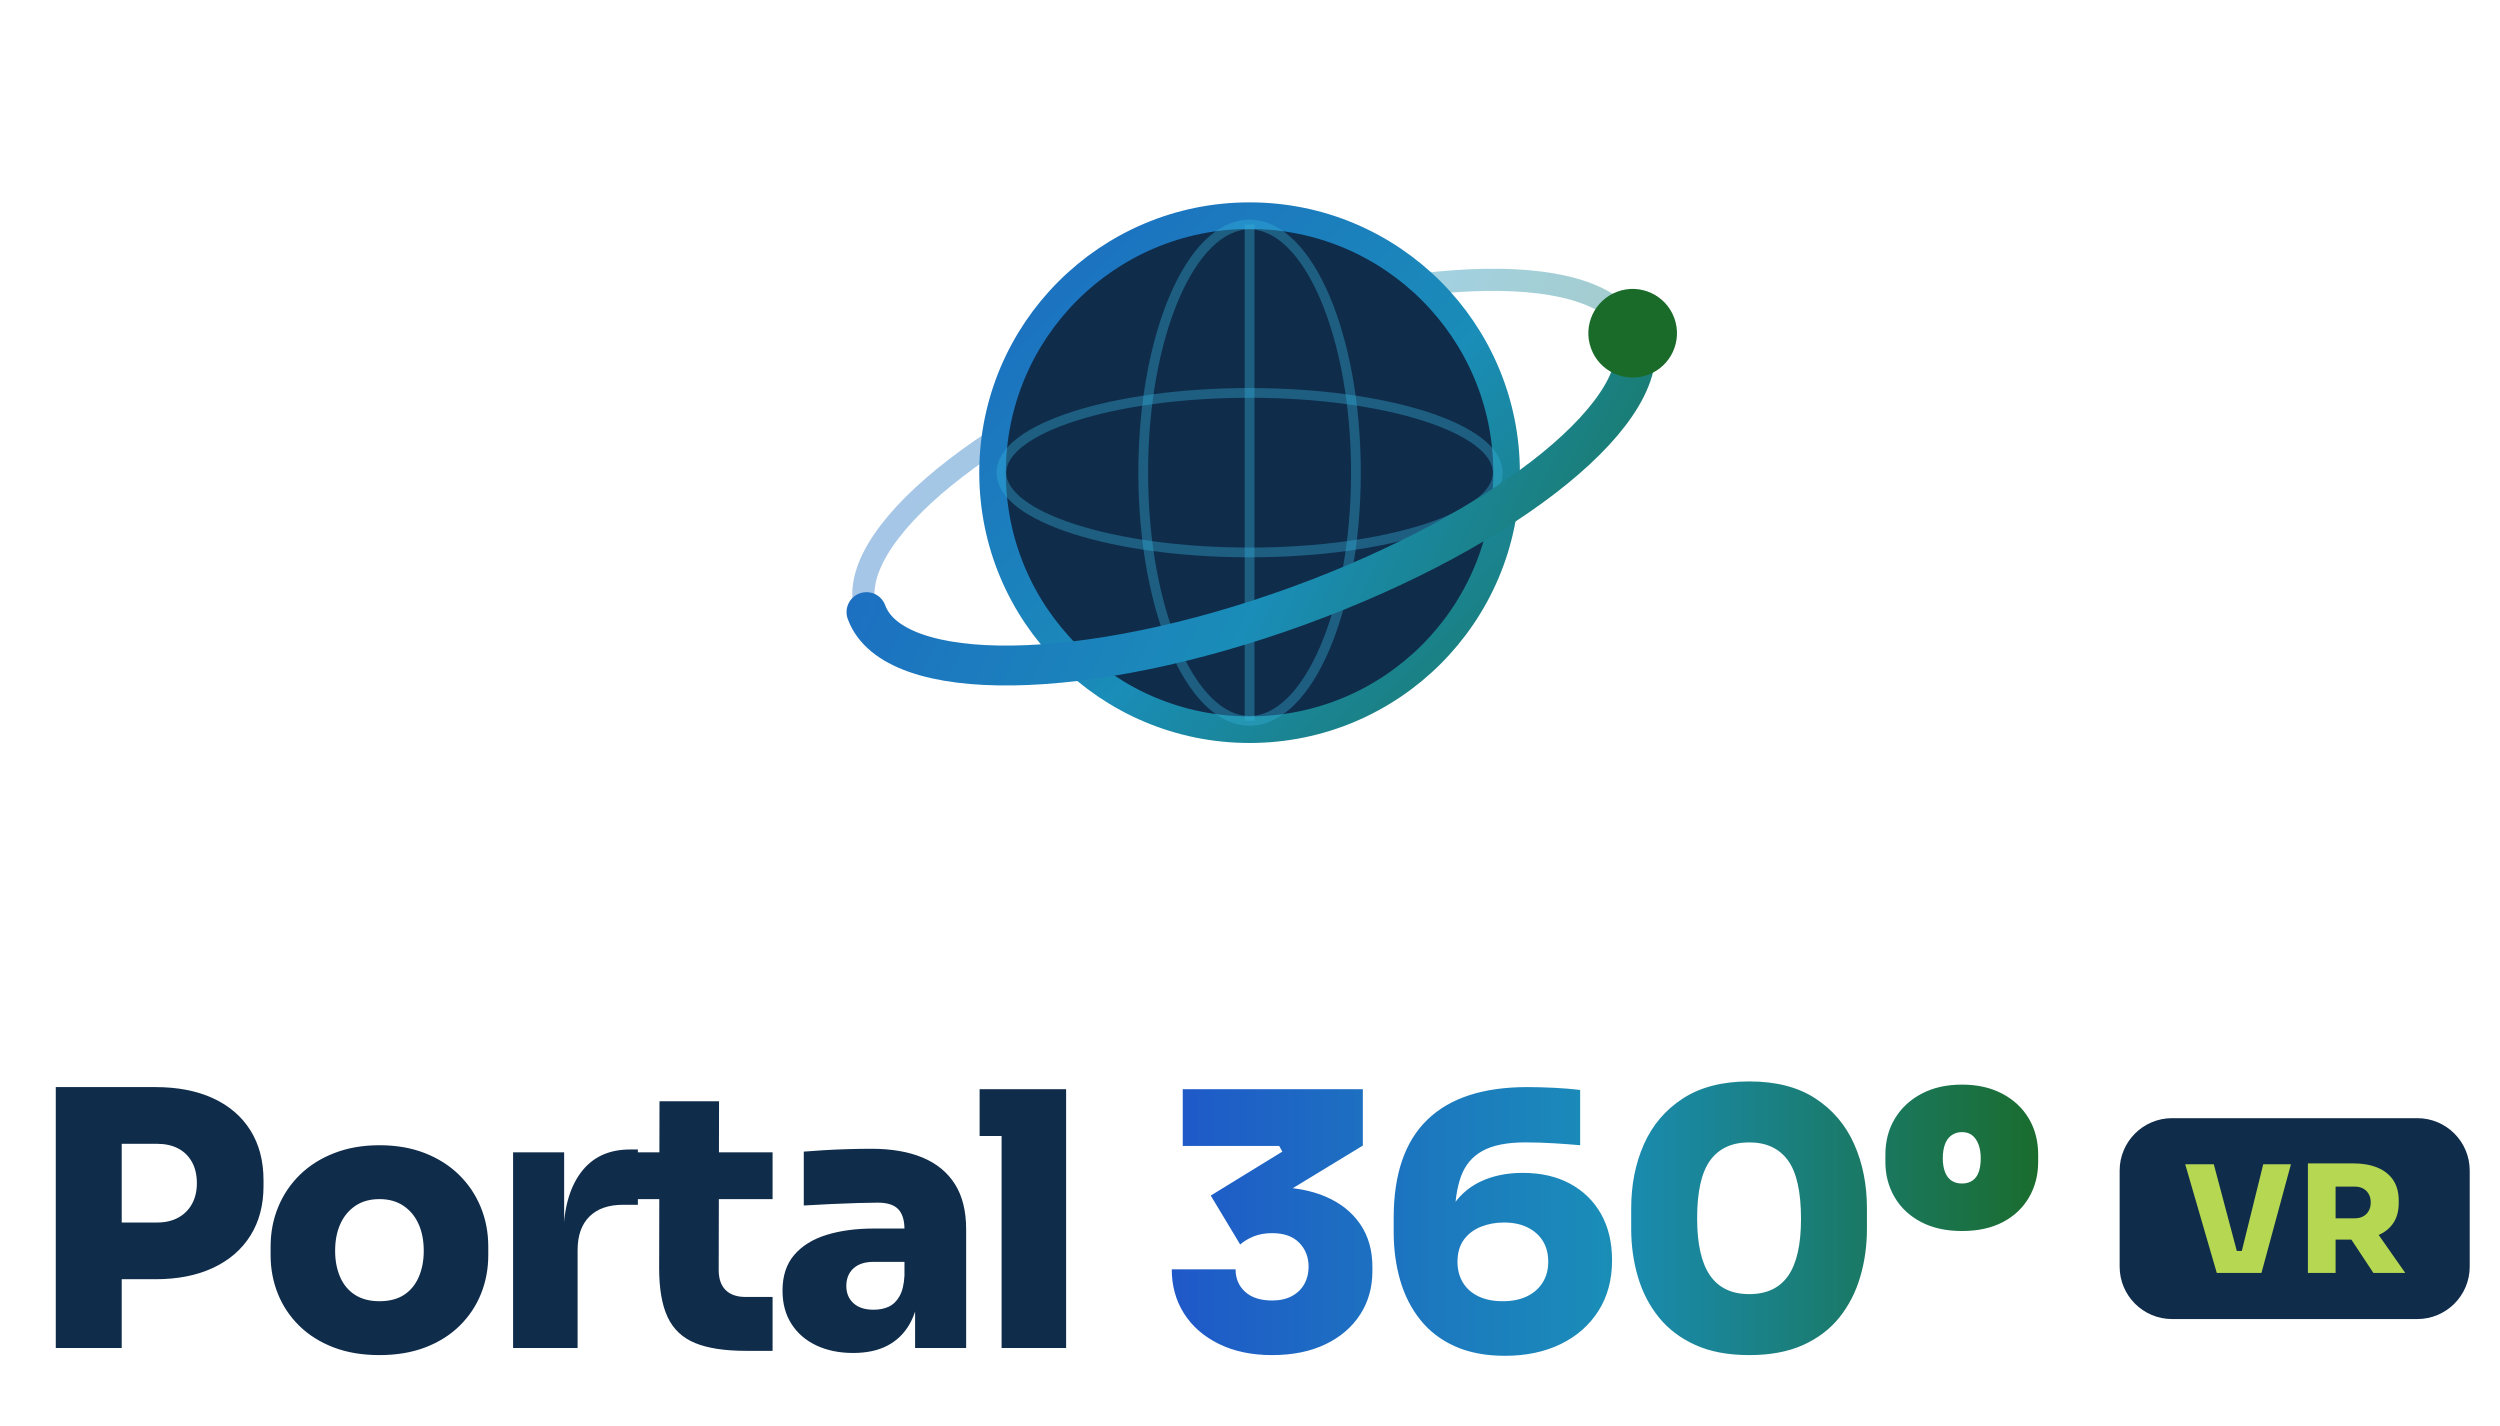
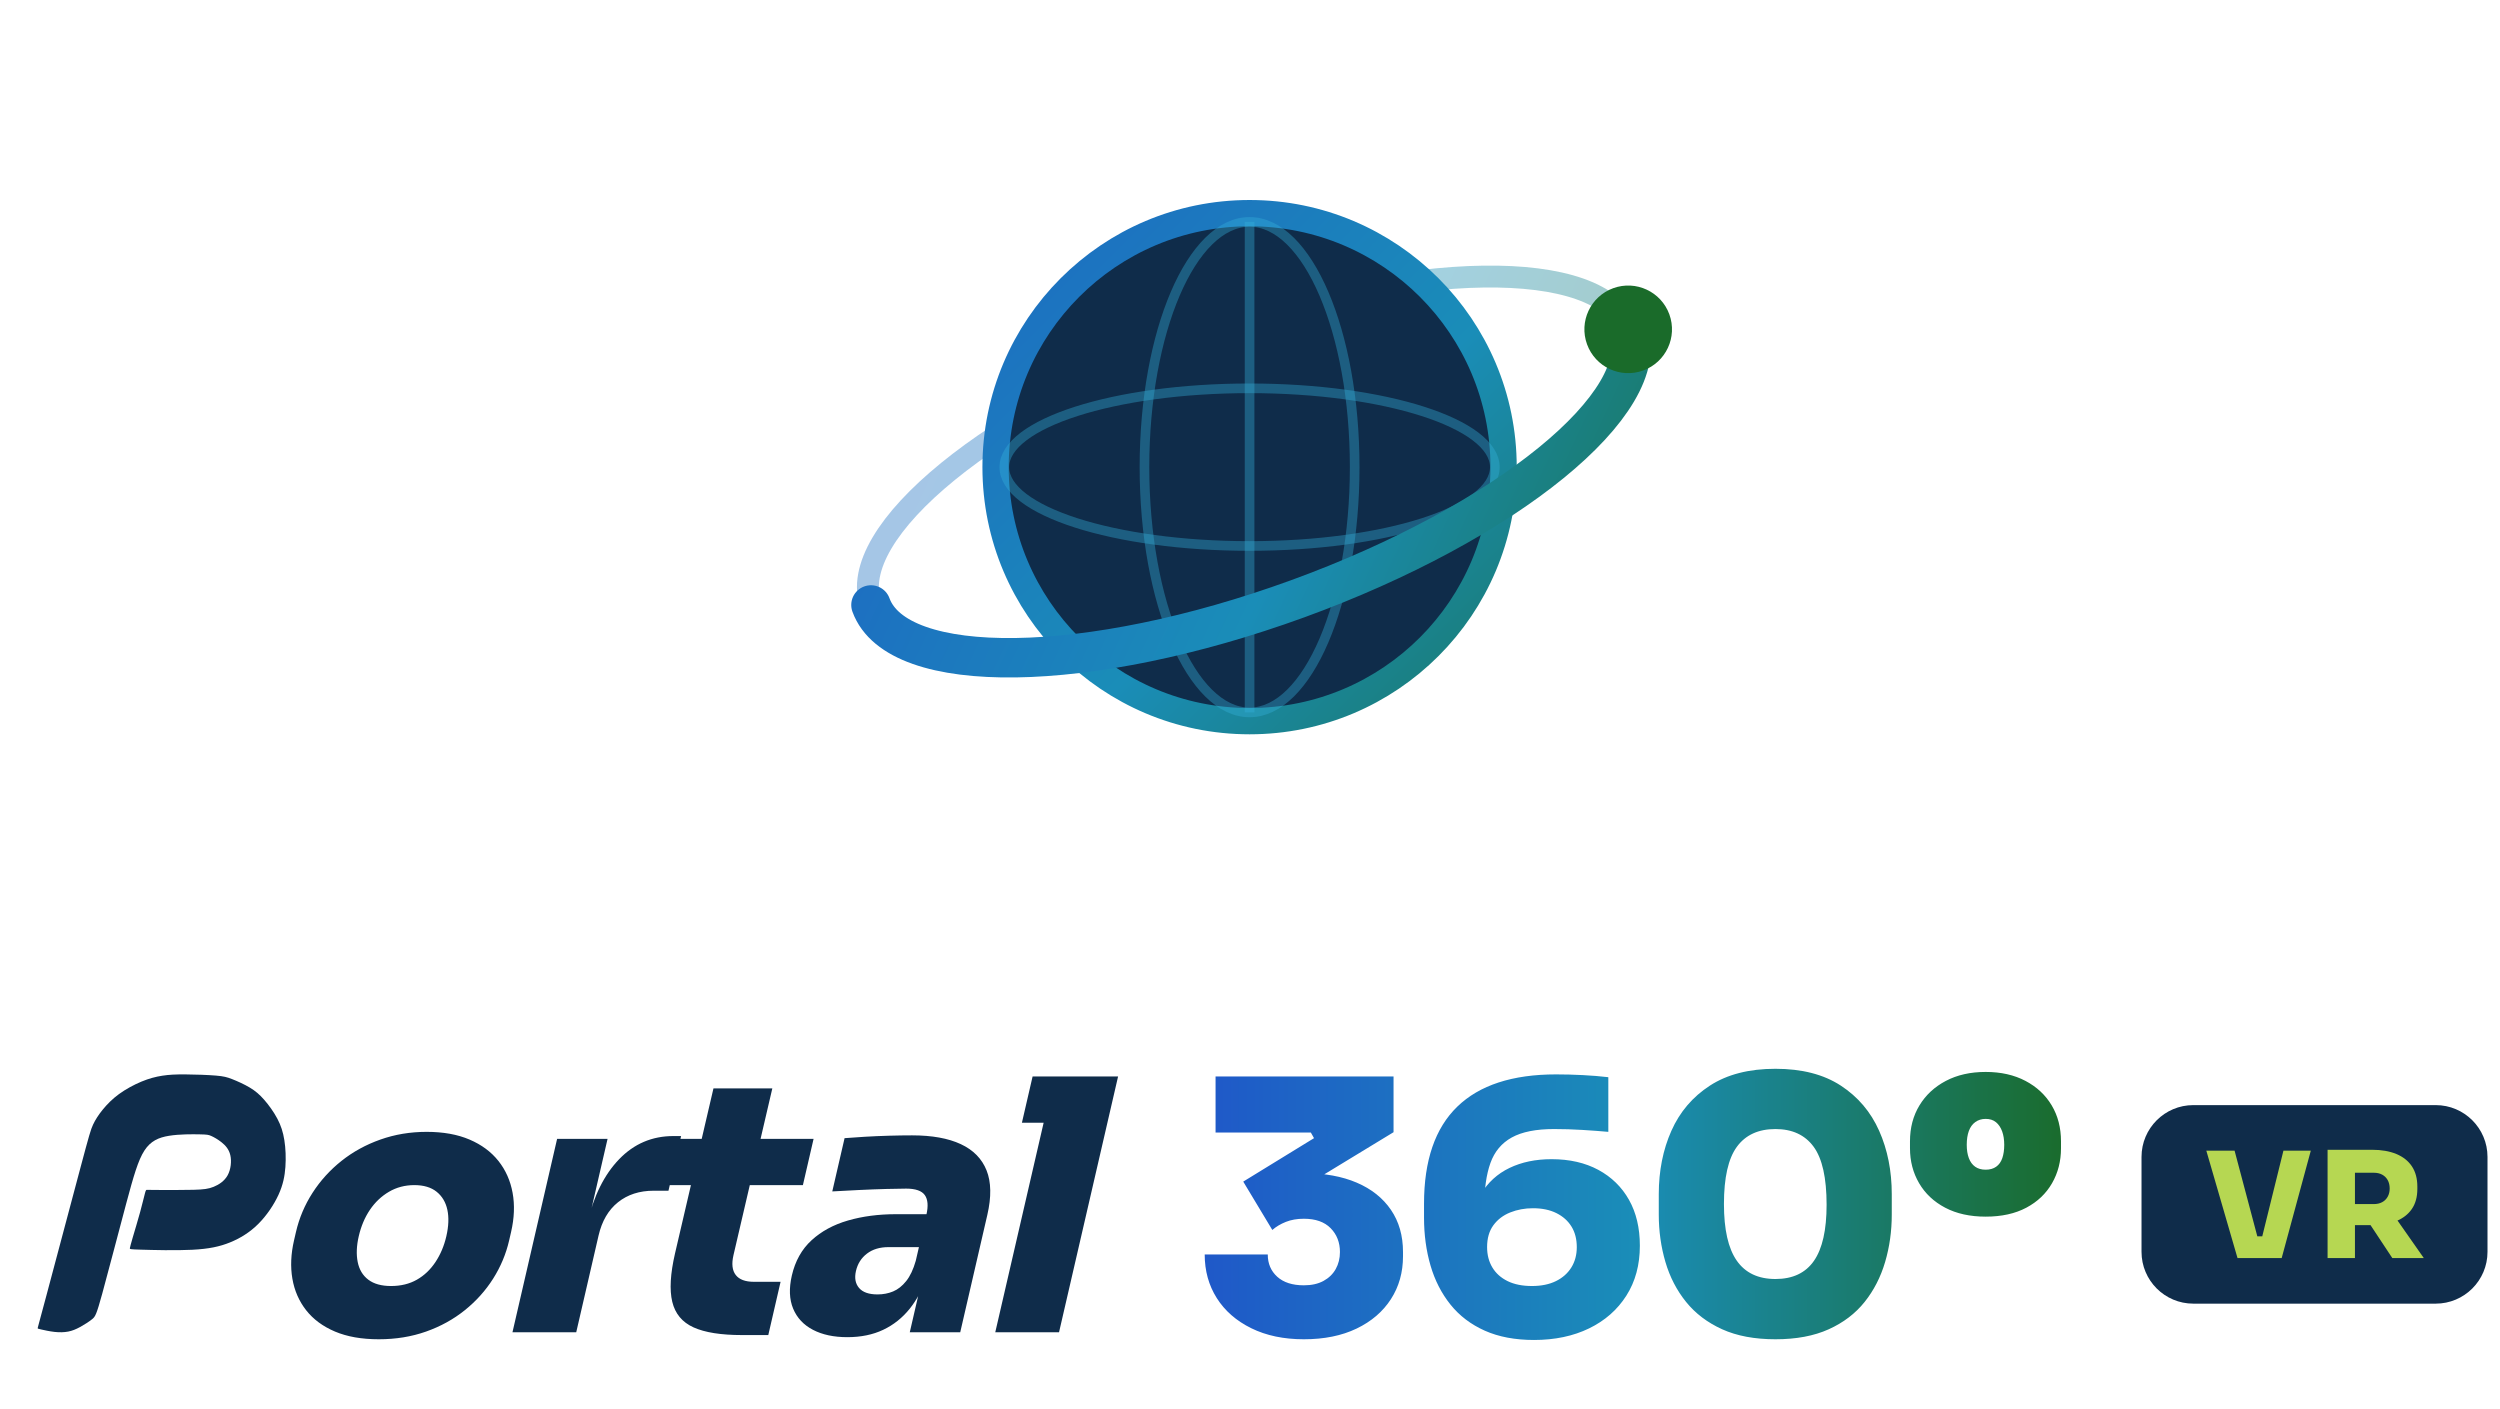
- <svg xmlns="http://www.w3.org/2000/svg" viewBox="0 0 677 386" width="677" height="386" role="img" aria-label="Portal 360º VR">
+ <svg xmlns="http://www.w3.org/2000/svg" viewBox="-4 0 685 386" width="685" height="386" role="img" aria-label="Portal 360º VR">
  <defs>
    <linearGradient id="vcsg" x1="0" y1="0" x2="200" y2="200" gradientUnits="userSpaceOnUse">
      <stop offset="0" stop-color="#1F57C9" />
      <stop offset="0.55" stop-color="#1A8DB8" />
      <stop offset="1" stop-color="#1A6B2A" />
    </linearGradient>
    <radialGradient id="vcss" cx="0.38" cy="0.32" r="0.8">
      <stop offset="0" stop-color="#0F2C4A" />
      <stop offset="1" stop-color="#0F2C4A" />
    </radialGradient>
    <linearGradient id="vcwt" x1="314.4" y1="0" x2="554.8" y2="0" gradientUnits="userSpaceOnUse">
      <stop offset="0" stop-color="#1F57C9" />
      <stop offset="0.5" stop-color="#1A8DB8" />
      <stop offset="1" stop-color="#1A6B2A" />
    </linearGradient>
  </defs>
  <g transform="translate(218.384 8) scale(1.2)">
    <g transform="rotate(-20 100 100)">
      <path d="M 8 100 A 92 32 0 0 1 192 100" fill="none" stroke="url(#vcsg)" stroke-width="5" opacity="0.4" />
    </g>
    <circle cx="100" cy="100" r="58" fill="url(#vcss)" stroke="url(#vcsg)" stroke-width="6" />
    <ellipse cx="100" cy="100" rx="24" ry="56" fill="none" stroke="#37B1DA" stroke-opacity="0.38" stroke-width="2.2" />
    <ellipse cx="100" cy="100" rx="56" ry="18" fill="none" stroke="#37B1DA" stroke-opacity="0.38" stroke-width="2.2" />
    <line x1="100" y1="44" x2="100" y2="156" fill="none" stroke="#37B1DA" stroke-opacity="0.38" stroke-width="2.2" />
    <g transform="rotate(-20 100 100)">
      <path d="M 192 100 A 92 32 0 0 1 8 100" fill="none" stroke="url(#vcsg)" stroke-width="9" stroke-linecap="round" />
      <circle cx="192" cy="100" r="10" fill="#1A6B2A" />
    </g>
  </g>
-   <path d="M31.04 346.416V331.056H42.56Q45.824 331.056 48.224 329.76Q50.624 328.464 51.968 326.064Q53.312 323.664 53.312 320.4Q53.312 317.04 51.968 314.64Q50.624 312.24 48.224 310.992Q45.824 309.744 42.56 309.744H31.04V294.384H42.08Q51.104 294.384 57.68 297.408Q64.256 300.432 67.808 306.096Q71.36 311.76 71.36 319.632V321.168Q71.36 328.944 67.808 334.608Q64.256 340.272 57.68 343.344Q51.104 346.416 42.08 346.416ZM15.104 365.04V294.384H32.96V365.04Z M102.752 366.96Q95.744 366.96 90.272 364.848Q84.8 362.736 81.008 358.992Q77.216 355.248 75.248 350.352Q73.28 345.456 73.28 339.888V337.584Q73.28 331.824 75.344 326.832Q77.408 321.84 81.248 318.096Q85.088 314.352 90.56 312.24Q96.032 310.128 102.752 310.128Q109.568 310.128 114.992 312.24Q120.416 314.352 124.256 318.096Q128.096 321.84 130.16 326.832Q132.224 331.824 132.224 337.584V339.888Q132.224 345.456 130.256 350.352Q128.288 355.248 124.496 358.992Q120.704 362.736 115.232 364.848Q109.76 366.96 102.752 366.96ZM102.752 352.368Q106.784 352.368 109.424 350.64Q112.064 348.912 113.408 345.792Q114.752 342.672 114.752 338.736Q114.752 334.608 113.36 331.488Q111.968 328.368 109.28 326.544Q106.592 324.72 102.752 324.72Q98.912 324.72 96.224 326.544Q93.536 328.368 92.144 331.488Q90.752 334.608 90.752 338.736Q90.752 342.672 92.096 345.792Q93.44 348.912 96.128 350.64Q98.816 352.368 102.752 352.368Z M138.944 365.04V312.048H152.768V335.088H152.576Q152.576 323.952 157.232 317.616Q161.888 311.28 170.624 311.28H172.736V326.256H168.704Q162.848 326.256 159.632 329.424Q156.416 332.592 156.416 338.544V365.04Z M202.016 365.808Q193.376 365.808 188.24 363.696Q183.104 361.584 180.8 356.688Q178.496 351.792 178.496 343.44L178.592 298.224H194.72L194.624 343.92Q194.624 347.472 196.496 349.344Q198.368 351.216 201.92 351.216H209.216V365.808ZM170.816 324.72V312.048H209.216V324.72Z M247.808 365.04V349.488H244.928V332.88Q244.928 329.232 243.248 327.456Q241.568 325.68 237.728 325.68Q235.904 325.68 232.352 325.776Q228.8 325.872 224.864 326.064Q220.928 326.256 217.664 326.448V311.856Q219.968 311.664 223.136 311.472Q226.304 311.28 229.712 311.184Q233.12 311.088 236 311.088Q244.16 311.088 249.872 313.488Q255.584 315.888 258.608 320.688Q261.632 325.488 261.632 332.88V365.04ZM231.008 366.384Q225.44 366.384 221.12 364.368Q216.8 362.352 214.352 358.56Q211.904 354.768 211.904 349.488Q211.904 343.536 215.072 339.84Q218.24 336.144 223.808 334.416Q229.376 332.688 236.576 332.688H246.848V341.712H236.576Q233.024 341.712 231.104 343.488Q229.184 345.264 229.184 348.24Q229.184 351.12 231.104 352.896Q233.024 354.672 236.576 354.672Q238.88 354.672 240.656 353.856Q242.432 353.04 243.584 351.024Q244.736 349.008 244.928 345.456L248.96 349.296Q248.48 354.768 246.32 358.56Q244.16 362.352 240.368 364.368Q236.576 366.384 231.008 366.384Z M271.232 365.04V294.96H288.704V365.04ZM265.28 307.632V294.96H288.704V307.632Z" fill="#0F2C4A" />
-   <path d="M344.48 366.96Q336.224 366.96 330.08 363.936Q323.936 360.912 320.624 355.68Q317.312 350.448 317.312 343.728H334.592Q334.592 347.472 337.184 349.824Q339.776 352.176 344.48 352.176Q347.648 352.176 349.856 350.976Q352.064 349.776 353.216 347.712Q354.368 345.648 354.368 343.056Q354.368 339.12 351.824 336.528Q349.28 333.936 344.48 333.936Q341.696 333.936 339.536 334.8Q337.376 335.664 335.84 337.008L327.872 323.76L347.264 311.856L346.4 310.32H320.288V294.96H369.056V310.224L343.808 325.584L335.744 322.608Q337.76 322.032 340.016 321.744Q342.272 321.456 344.672 321.456Q352.928 321.456 358.976 324.048Q365.024 326.64 368.336 331.488Q371.648 336.336 371.648 343.056V344.208Q371.648 350.832 368.336 355.968Q365.024 361.104 358.928 364.032Q352.832 366.96 344.48 366.96Z M407.552 367.152Q399.776 367.152 394.064 364.608Q388.352 362.064 384.656 357.456Q380.96 352.848 379.184 346.752Q377.408 340.656 377.408 333.648V329.808Q377.408 312.048 386.528 303.216Q395.648 294.384 413.6 294.384Q417.152 294.384 420.896 294.576Q424.64 294.768 427.904 295.152V310.128Q424.736 309.84 420.8 309.6Q416.864 309.36 413.024 309.36Q405.632 309.36 401.456 311.664Q397.28 313.968 395.6 318.672Q393.92 323.376 393.92 330.576V338.832L390.08 339.024Q390.176 331.92 393.008 327.168Q395.84 322.416 400.832 320.016Q405.824 317.616 412.352 317.616Q419.744 317.616 425.168 320.544Q430.592 323.472 433.568 328.752Q436.544 334.032 436.544 341.328Q436.544 349.2 432.848 355.008Q429.152 360.816 422.624 363.984Q416.096 367.152 407.552 367.152ZM406.976 352.368Q410.816 352.368 413.552 351.024Q416.288 349.68 417.776 347.28Q419.264 344.88 419.264 341.712Q419.264 338.448 417.824 336.096Q416.384 333.744 413.696 332.4Q411.008 331.056 407.264 331.056Q403.904 331.056 401.024 332.208Q398.144 333.36 396.416 335.712Q394.688 338.064 394.688 341.712Q394.688 344.88 396.128 347.28Q397.568 349.68 400.304 351.024Q403.04 352.368 406.976 352.368Z M473.696 366.96Q465.152 366.96 459.104 364.224Q453.056 361.488 449.216 356.736Q445.376 351.984 443.552 345.792Q441.728 339.6 441.728 332.784V327.216Q441.728 317.616 445.184 309.84Q448.64 302.064 455.744 297.456Q462.848 292.848 473.696 292.848Q484.544 292.848 491.6 297.456Q498.656 302.064 502.112 309.84Q505.568 317.616 505.568 327.216V332.784Q505.568 339.6 503.744 345.792Q501.92 351.984 498.128 356.736Q494.336 361.488 488.288 364.224Q482.24 366.96 473.696 366.96ZM473.696 350.448Q480.8 350.448 484.256 345.456Q487.712 340.464 487.712 330.096Q487.712 319.056 484.16 314.208Q480.608 309.36 473.696 309.36Q466.688 309.36 463.136 314.208Q459.584 319.056 459.584 329.904Q459.584 340.368 463.088 345.408Q466.592 350.448 473.696 350.448Z M531.296 333.36Q524.864 333.36 520.208 330.912Q515.552 328.464 513.056 324.192Q510.56 319.92 510.56 314.64V312.72Q510.56 307.152 513.152 302.88Q515.744 298.608 520.4 296.16Q525.056 293.712 531.296 293.712Q537.536 293.712 542.192 296.16Q546.848 298.608 549.392 302.88Q551.936 307.152 551.936 312.72V314.64Q551.936 319.92 549.488 324.192Q547.04 328.464 542.432 330.912Q537.824 333.36 531.296 333.36ZM531.296 320.496Q533.024 320.496 534.176 319.68Q535.328 318.864 535.856 317.328Q536.384 315.792 536.384 313.68Q536.384 311.568 535.808 309.984Q535.232 308.4 534.128 307.488Q533.024 306.576 531.296 306.576Q529.664 306.576 528.464 307.44Q527.264 308.304 526.688 309.888Q526.112 311.472 526.112 313.68Q526.112 315.792 526.688 317.328Q527.264 318.864 528.416 319.68Q529.568 320.496 531.296 320.496Z" fill="url(#vcwt)" />
-   <rect x="574.0" y="302.8" width="94.8" height="54.4" rx="14.2" fill="#0F2C4A" />
-   <path d="M600.305 344.717 591.757 315.283H599.498L605.909 339.435L604.498 338.749H608.369L606.917 339.435L612.884 315.283H620.384L612.401 344.717Z M624.98 344.717V315.041H632.48V344.717ZM642.721 344.717 634.456 332.218H642.6L651.35 344.717ZM630.585 335.685V329.919H637.641Q638.972 329.919 639.939 329.395Q640.907 328.871 641.451 327.903Q641.996 326.936 641.996 325.645Q641.996 324.315 641.451 323.347Q640.907 322.38 639.939 321.855Q638.972 321.331 637.641 321.331H630.585V315.041H637.197Q641.028 315.041 643.81 316.19Q646.592 317.34 648.084 319.577Q649.576 321.815 649.576 325.121V325.766Q649.576 329.073 648.064 331.27Q646.552 333.468 643.79 334.576Q641.028 335.685 637.197 335.685Z" fill="#B6D752" />
+   <g transform="translate(-8.776 0)">
+     <path d="M80.202,316.827 C87.235,290.534 101.045,238.478 108.549,210.392 C116.052,182.306 117.246,178.189 119.172,174.072 C121.098,169.956 123.754,165.839 127.273,161.523 C130.792,157.207 135.174,152.692 140.818,148.576 C146.462,144.459 153.367,140.74 159.608,138.151 C165.85,135.562 171.427,134.101 177.005,133.238 C182.582,132.374 188.159,132.109 196.256,132.162 C204.353,132.215 214.969,132.586 221.626,133.145 C228.283,133.704 230.981,134.451 235.23,136.115 C239.478,137.78 245.277,140.364 249.927,143.148 C254.577,145.933 258.08,148.918 261.926,153.31 C265.773,157.702 269.964,163.501 272.949,169.156 C275.935,174.811 277.714,180.322 278.776,187.068 C279.839,193.814 280.183,201.794 279.638,209.43 C279.092,217.066 277.657,224.357 273.897,232.567 C270.136,240.777 264.05,249.905 256.988,256.938 C249.927,263.971 241.889,268.909 233.393,272.353 C224.896,275.798 215.939,277.75 201.931,278.467 C187.922,279.185 168.862,278.669 159.303,278.382 C149.744,278.094 149.686,278.037 149.916,276.946 C150.145,275.855 150.662,273.731 152.241,268.334 C153.82,262.938 156.461,254.269 158.442,247.035 C160.422,239.801 161.743,234.002 162.518,231.16 C163.293,228.318 163.522,228.433 164.441,228.491 C165.36,228.548 166.967,228.548 174.287,228.577 C181.607,228.605 194.639,228.663 203.108,228.433 C211.576,228.203 215.48,227.687 219.779,225.939 C224.077,224.19 228.771,221.21 231.464,216.309 C234.157,211.409 234.849,204.588 233.698,199.572 C232.546,194.555 229.55,191.342 226.403,188.825 C223.256,186.306 219.956,184.483 217.699,183.485 C215.441,182.486 214.226,182.313 208.192,182.183 C202.157,182.052 191.304,181.965 182.568,183.377 C173.832,184.789 167.212,187.699 162.009,195.706 C156.805,203.713 153.018,216.816 146.747,240.222 C140.476,263.627 131.722,297.334 126.865,314.974 C122.008,332.613 121.047,334.185 118.515,336.281 C115.983,338.377 111.879,340.996 108.343,342.917 C104.806,344.838 101.837,346.06 98.432,346.715 C95.026,347.37 91.184,347.458 87.024,346.998 C82.863,346.538 78.384,345.53 75.937,344.97 C73.49,344.41 73.075,344.297 72.995,343.974 C72.915,343.652 73.169,343.121 80.202,316.827 Z" fill="#0F2C4A" transform="translate(-8.867 250.980) scale(0.32843)" />
+     <g transform="translate(6.247 0)">
+       <g transform="translate(0 365.040) skewX(-13) translate(0 -365.040)">
+         <path d="M102.752 366.96Q95.744 366.96 90.272 364.848Q84.8 362.736 81.008 358.992Q77.216 355.248 75.248 350.352Q73.28 345.456 73.28 339.888V337.584Q73.28 331.824 75.344 326.832Q77.408 321.84 81.248 318.096Q85.088 314.352 90.56 312.24Q96.032 310.128 102.752 310.128Q109.568 310.128 114.992 312.24Q120.416 314.352 124.256 318.096Q128.096 321.84 130.16 326.832Q132.224 331.824 132.224 337.584V339.888Q132.224 345.456 130.256 350.352Q128.288 355.248 124.496 358.992Q120.704 362.736 115.232 364.848Q109.76 366.96 102.752 366.96ZM102.752 352.368Q106.784 352.368 109.424 350.64Q112.064 348.912 113.408 345.792Q114.752 342.672 114.752 338.736Q114.752 334.608 113.36 331.488Q111.968 328.368 109.28 326.544Q106.592 324.72 102.752 324.72Q98.912 324.72 96.224 326.544Q93.536 328.368 92.144 331.488Q90.752 334.608 90.752 338.736Q90.752 342.672 92.096 345.792Q93.44 348.912 96.128 350.64Q98.816 352.368 102.752 352.368Z M138.944 365.04V312.048H152.768V335.088H152.576Q152.576 323.952 157.232 317.616Q161.888 311.28 170.624 311.28H172.736V326.256H168.704Q162.848 326.256 159.632 329.424Q156.416 332.592 156.416 338.544V365.04Z M202.016 365.808Q193.376 365.808 188.24 363.696Q183.104 361.584 180.8 356.688Q178.496 351.792 178.496 343.44L178.592 298.224H194.72L194.624 343.92Q194.624 347.472 196.496 349.344Q198.368 351.216 201.92 351.216H209.216V365.808ZM170.816 324.72V312.048H209.216V324.72Z M247.808 365.04V349.488H244.928V332.88Q244.928 329.232 243.248 327.456Q241.568 325.68 237.728 325.68Q235.904 325.68 232.352 325.776Q228.8 325.872 224.864 326.064Q220.928 326.256 217.664 326.448V311.856Q219.968 311.664 223.136 311.472Q226.304 311.28 229.712 311.184Q233.12 311.088 236 311.088Q244.16 311.088 249.872 313.488Q255.584 315.888 258.608 320.688Q261.632 325.488 261.632 332.88V365.04ZM231.008 366.384Q225.44 366.384 221.12 364.368Q216.8 362.352 214.352 358.56Q211.904 354.768 211.904 349.488Q211.904 343.536 215.072 339.84Q218.24 336.144 223.808 334.416Q229.376 332.688 236.576 332.688H246.848V341.712H236.576Q233.024 341.712 231.104 343.488Q229.184 345.264 229.184 348.24Q229.184 351.12 231.104 352.896Q233.024 354.672 236.576 354.672Q238.88 354.672 240.656 353.856Q242.432 353.04 243.584 351.024Q244.736 349.008 244.928 345.456L248.96 349.296Q248.48 354.768 246.32 358.56Q244.16 362.352 240.368 364.368Q236.576 366.384 231.008 366.384Z M271.232 365.04V294.96H288.704V365.04ZM265.28 307.632V294.96H288.704V307.632Z" fill="#0F2C4A" />
+       </g>
+     </g>
+     <g transform="translate(17.552 0)">
+       <path d="M344.48 366.96Q336.224 366.96 330.08 363.936Q323.936 360.912 320.624 355.68Q317.312 350.448 317.312 343.728H334.592Q334.592 347.472 337.184 349.824Q339.776 352.176 344.48 352.176Q347.648 352.176 349.856 350.976Q352.064 349.776 353.216 347.712Q354.368 345.648 354.368 343.056Q354.368 339.12 351.824 336.528Q349.28 333.936 344.48 333.936Q341.696 333.936 339.536 334.8Q337.376 335.664 335.84 337.008L327.872 323.76L347.264 311.856L346.4 310.32H320.288V294.96H369.056V310.224L343.808 325.584L335.744 322.608Q337.76 322.032 340.016 321.744Q342.272 321.456 344.672 321.456Q352.928 321.456 358.976 324.048Q365.024 326.64 368.336 331.488Q371.648 336.336 371.648 343.056V344.208Q371.648 350.832 368.336 355.968Q365.024 361.104 358.928 364.032Q352.832 366.96 344.48 366.96Z M407.552 367.152Q399.776 367.152 394.064 364.608Q388.352 362.064 384.656 357.456Q380.96 352.848 379.184 346.752Q377.408 340.656 377.408 333.648V329.808Q377.408 312.048 386.528 303.216Q395.648 294.384 413.6 294.384Q417.152 294.384 420.896 294.576Q424.64 294.768 427.904 295.152V310.128Q424.736 309.84 420.8 309.6Q416.864 309.36 413.024 309.36Q405.632 309.36 401.456 311.664Q397.28 313.968 395.6 318.672Q393.92 323.376 393.92 330.576V338.832L390.08 339.024Q390.176 331.92 393.008 327.168Q395.84 322.416 400.832 320.016Q405.824 317.616 412.352 317.616Q419.744 317.616 425.168 320.544Q430.592 323.472 433.568 328.752Q436.544 334.032 436.544 341.328Q436.544 349.2 432.848 355.008Q429.152 360.816 422.624 363.984Q416.096 367.152 407.552 367.152ZM406.976 352.368Q410.816 352.368 413.552 351.024Q416.288 349.68 417.776 347.28Q419.264 344.88 419.264 341.712Q419.264 338.448 417.824 336.096Q416.384 333.744 413.696 332.4Q411.008 331.056 407.264 331.056Q403.904 331.056 401.024 332.208Q398.144 333.36 396.416 335.712Q394.688 338.064 394.688 341.712Q394.688 344.88 396.128 347.28Q397.568 349.68 400.304 351.024Q403.04 352.368 406.976 352.368Z M473.696 366.96Q465.152 366.96 459.104 364.224Q453.056 361.488 449.216 356.736Q445.376 351.984 443.552 345.792Q441.728 339.6 441.728 332.784V327.216Q441.728 317.616 445.184 309.84Q448.64 302.064 455.744 297.456Q462.848 292.848 473.696 292.848Q484.544 292.848 491.6 297.456Q498.656 302.064 502.112 309.84Q505.568 317.616 505.568 327.216V332.784Q505.568 339.6 503.744 345.792Q501.92 351.984 498.128 356.736Q494.336 361.488 488.288 364.224Q482.24 366.96 473.696 366.96ZM473.696 350.448Q480.8 350.448 484.256 345.456Q487.712 340.464 487.712 330.096Q487.712 319.056 484.16 314.208Q480.608 309.36 473.696 309.36Q466.688 309.36 463.136 314.208Q459.584 319.056 459.584 329.904Q459.584 340.368 463.088 345.408Q466.592 350.448 473.696 350.448Z M531.296 333.36Q524.864 333.36 520.208 330.912Q515.552 328.464 513.056 324.192Q510.56 319.92 510.56 314.64V312.72Q510.56 307.152 513.152 302.88Q515.744 298.608 520.4 296.16Q525.056 293.712 531.296 293.712Q537.536 293.712 542.192 296.16Q546.848 298.608 549.392 302.88Q551.936 307.152 551.936 312.72V314.64Q551.936 319.92 549.488 324.192Q547.04 328.464 542.432 330.912Q537.824 333.36 531.296 333.36ZM531.296 320.496Q533.024 320.496 534.176 319.68Q535.328 318.864 535.856 317.328Q536.384 315.792 536.384 313.68Q536.384 311.568 535.808 309.984Q535.232 308.4 534.128 307.488Q533.024 306.576 531.296 306.576Q529.664 306.576 528.464 307.44Q527.264 308.304 526.688 309.888Q526.112 311.472 526.112 313.68Q526.112 315.792 526.688 317.328Q527.264 318.864 528.416 319.68Q529.568 320.496 531.296 320.496Z" fill="url(#vcwt)" />
+       <rect x="574.0" y="302.8" width="94.8" height="54.4" rx="14.2" fill="#0F2C4A" />
+       <path d="M600.305 344.717 591.757 315.283H599.498L605.909 339.435L604.498 338.749H608.369L606.917 339.435L612.884 315.283H620.384L612.401 344.717Z M624.98 344.717V315.041H632.48V344.717ZM642.721 344.717 634.456 332.218H642.6L651.35 344.717ZM630.585 335.685V329.919H637.641Q638.972 329.919 639.939 329.395Q640.907 328.871 641.451 327.903Q641.996 326.936 641.996 325.645Q641.996 324.315 641.451 323.347Q640.907 322.38 639.939 321.855Q638.972 321.331 637.641 321.331H630.585V315.041H637.197Q641.028 315.041 643.81 316.19Q646.592 317.34 648.084 319.577Q649.576 321.815 649.576 325.121V325.766Q649.576 329.073 648.064 331.27Q646.552 333.468 643.79 334.576Q641.028 335.685 637.197 335.685Z" fill="#B6D752" />
+     </g>
+   </g>
</svg>
